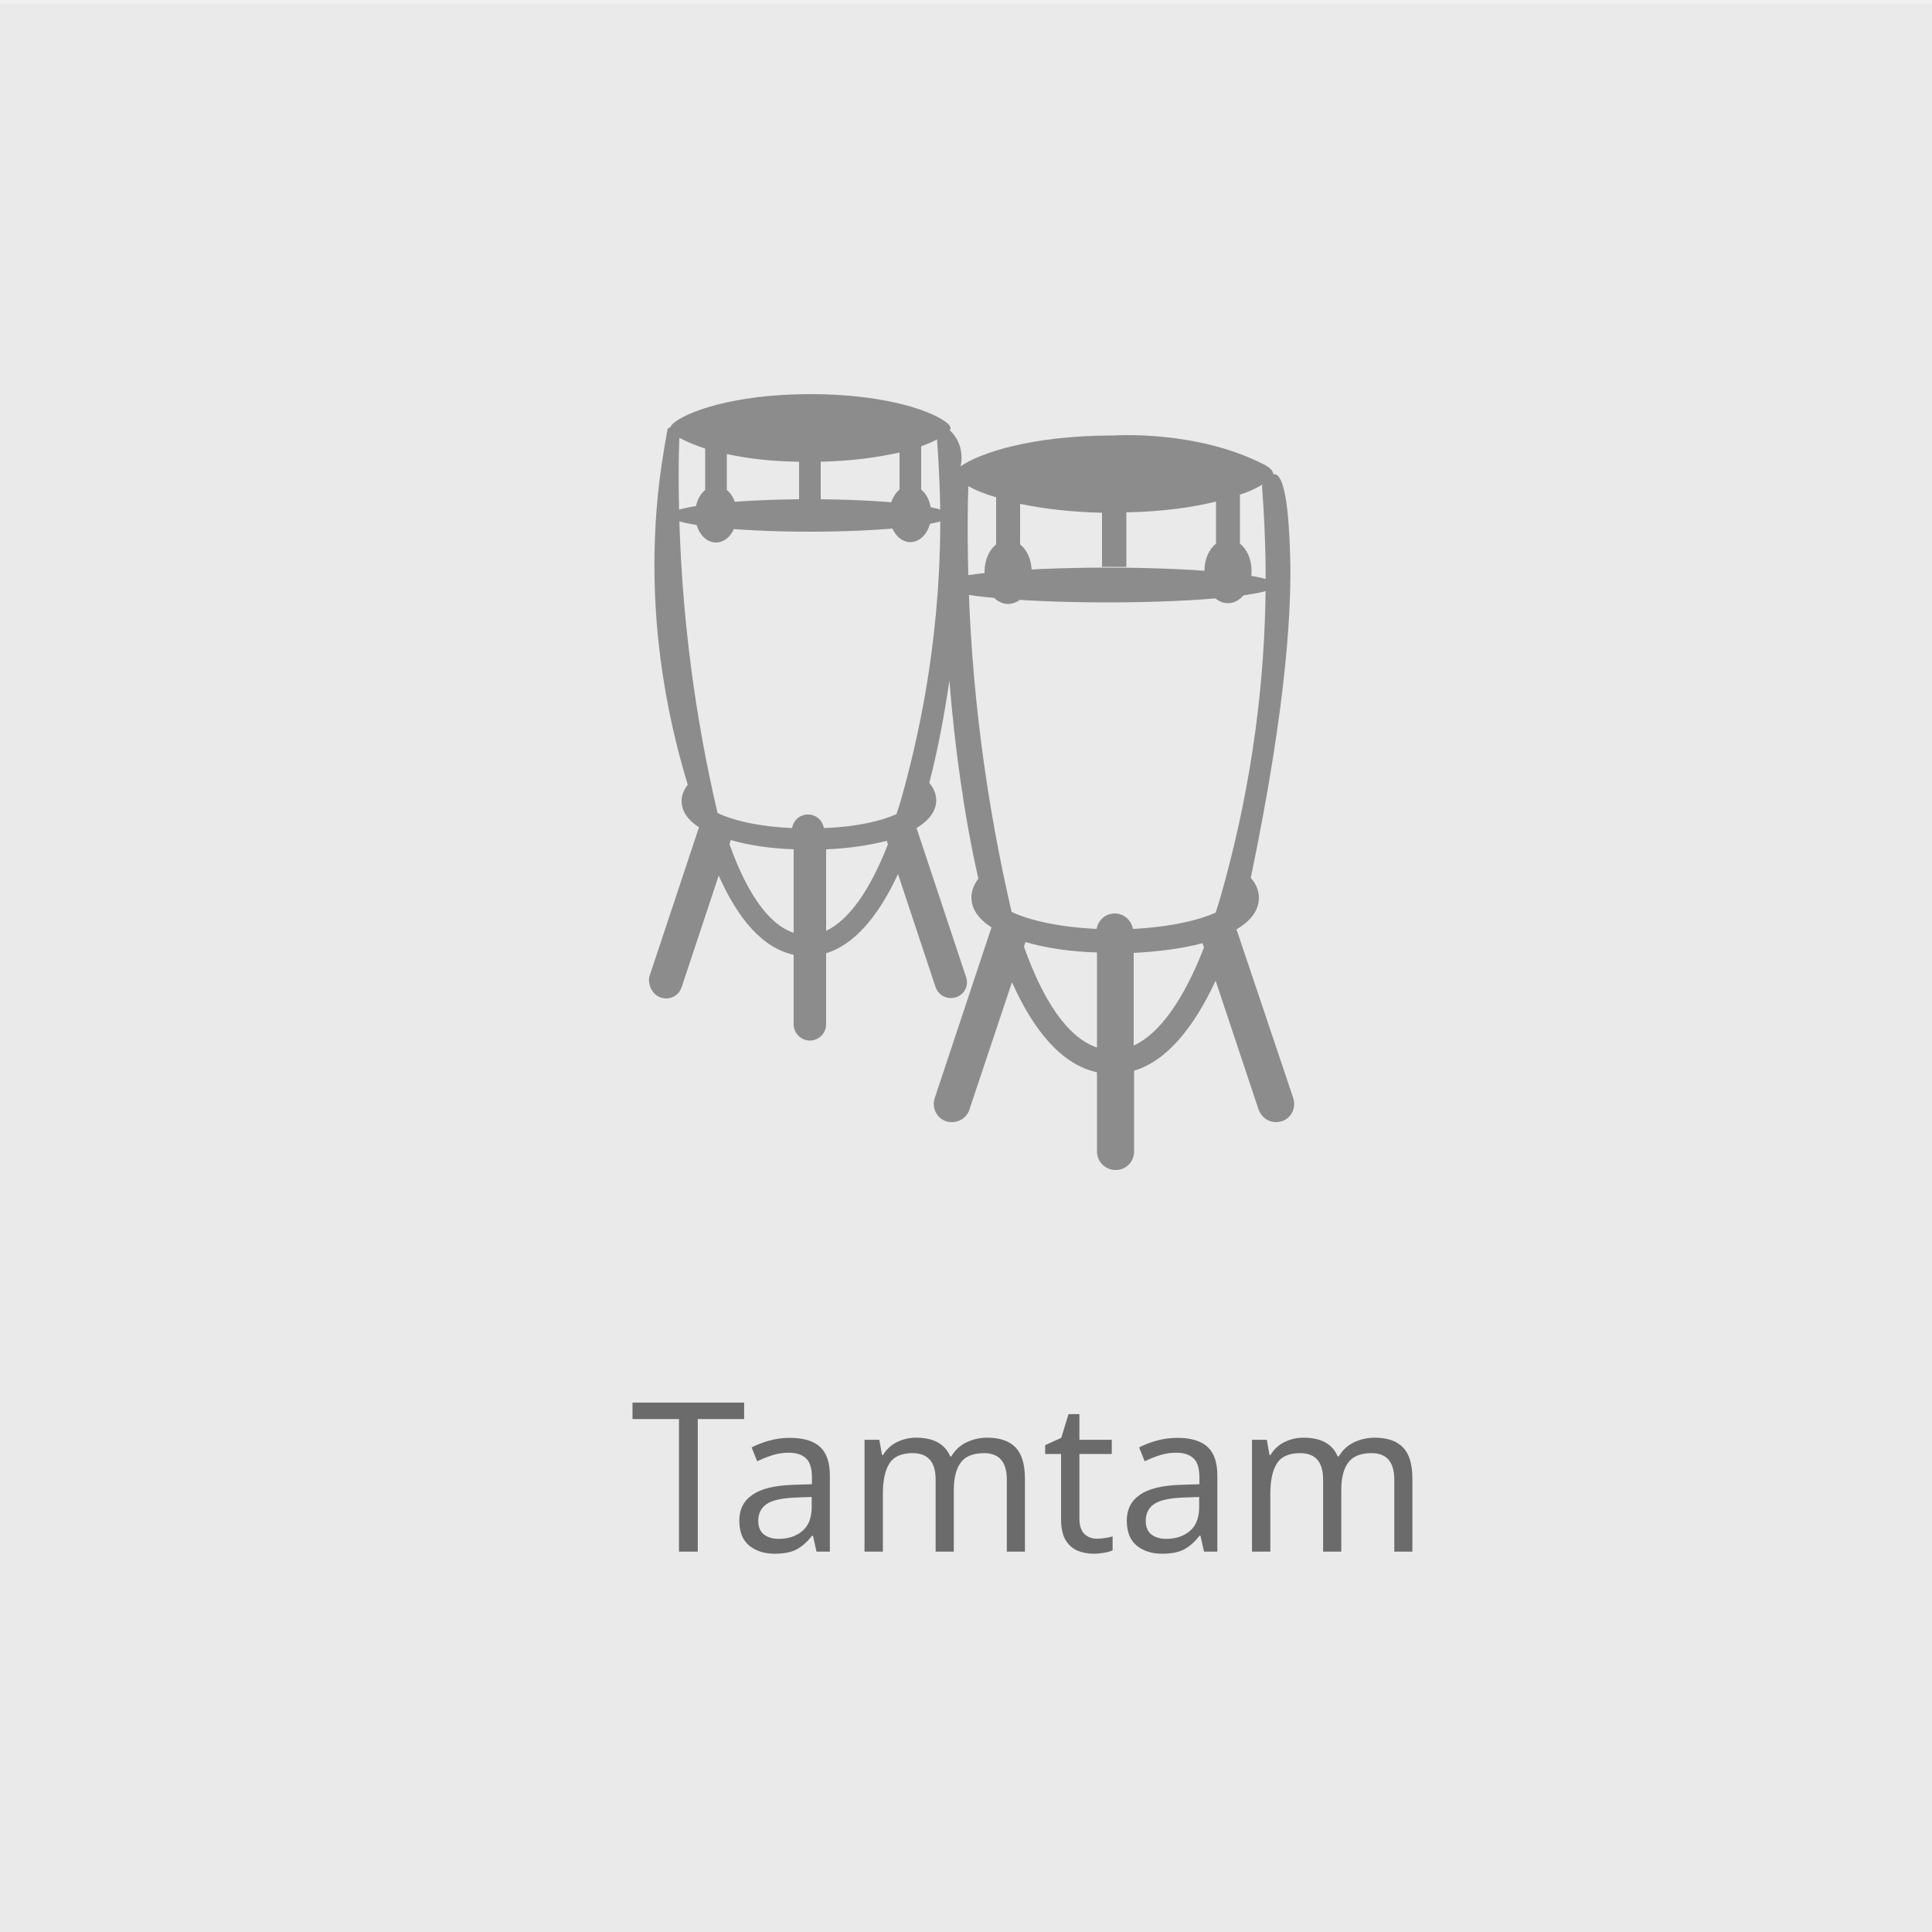
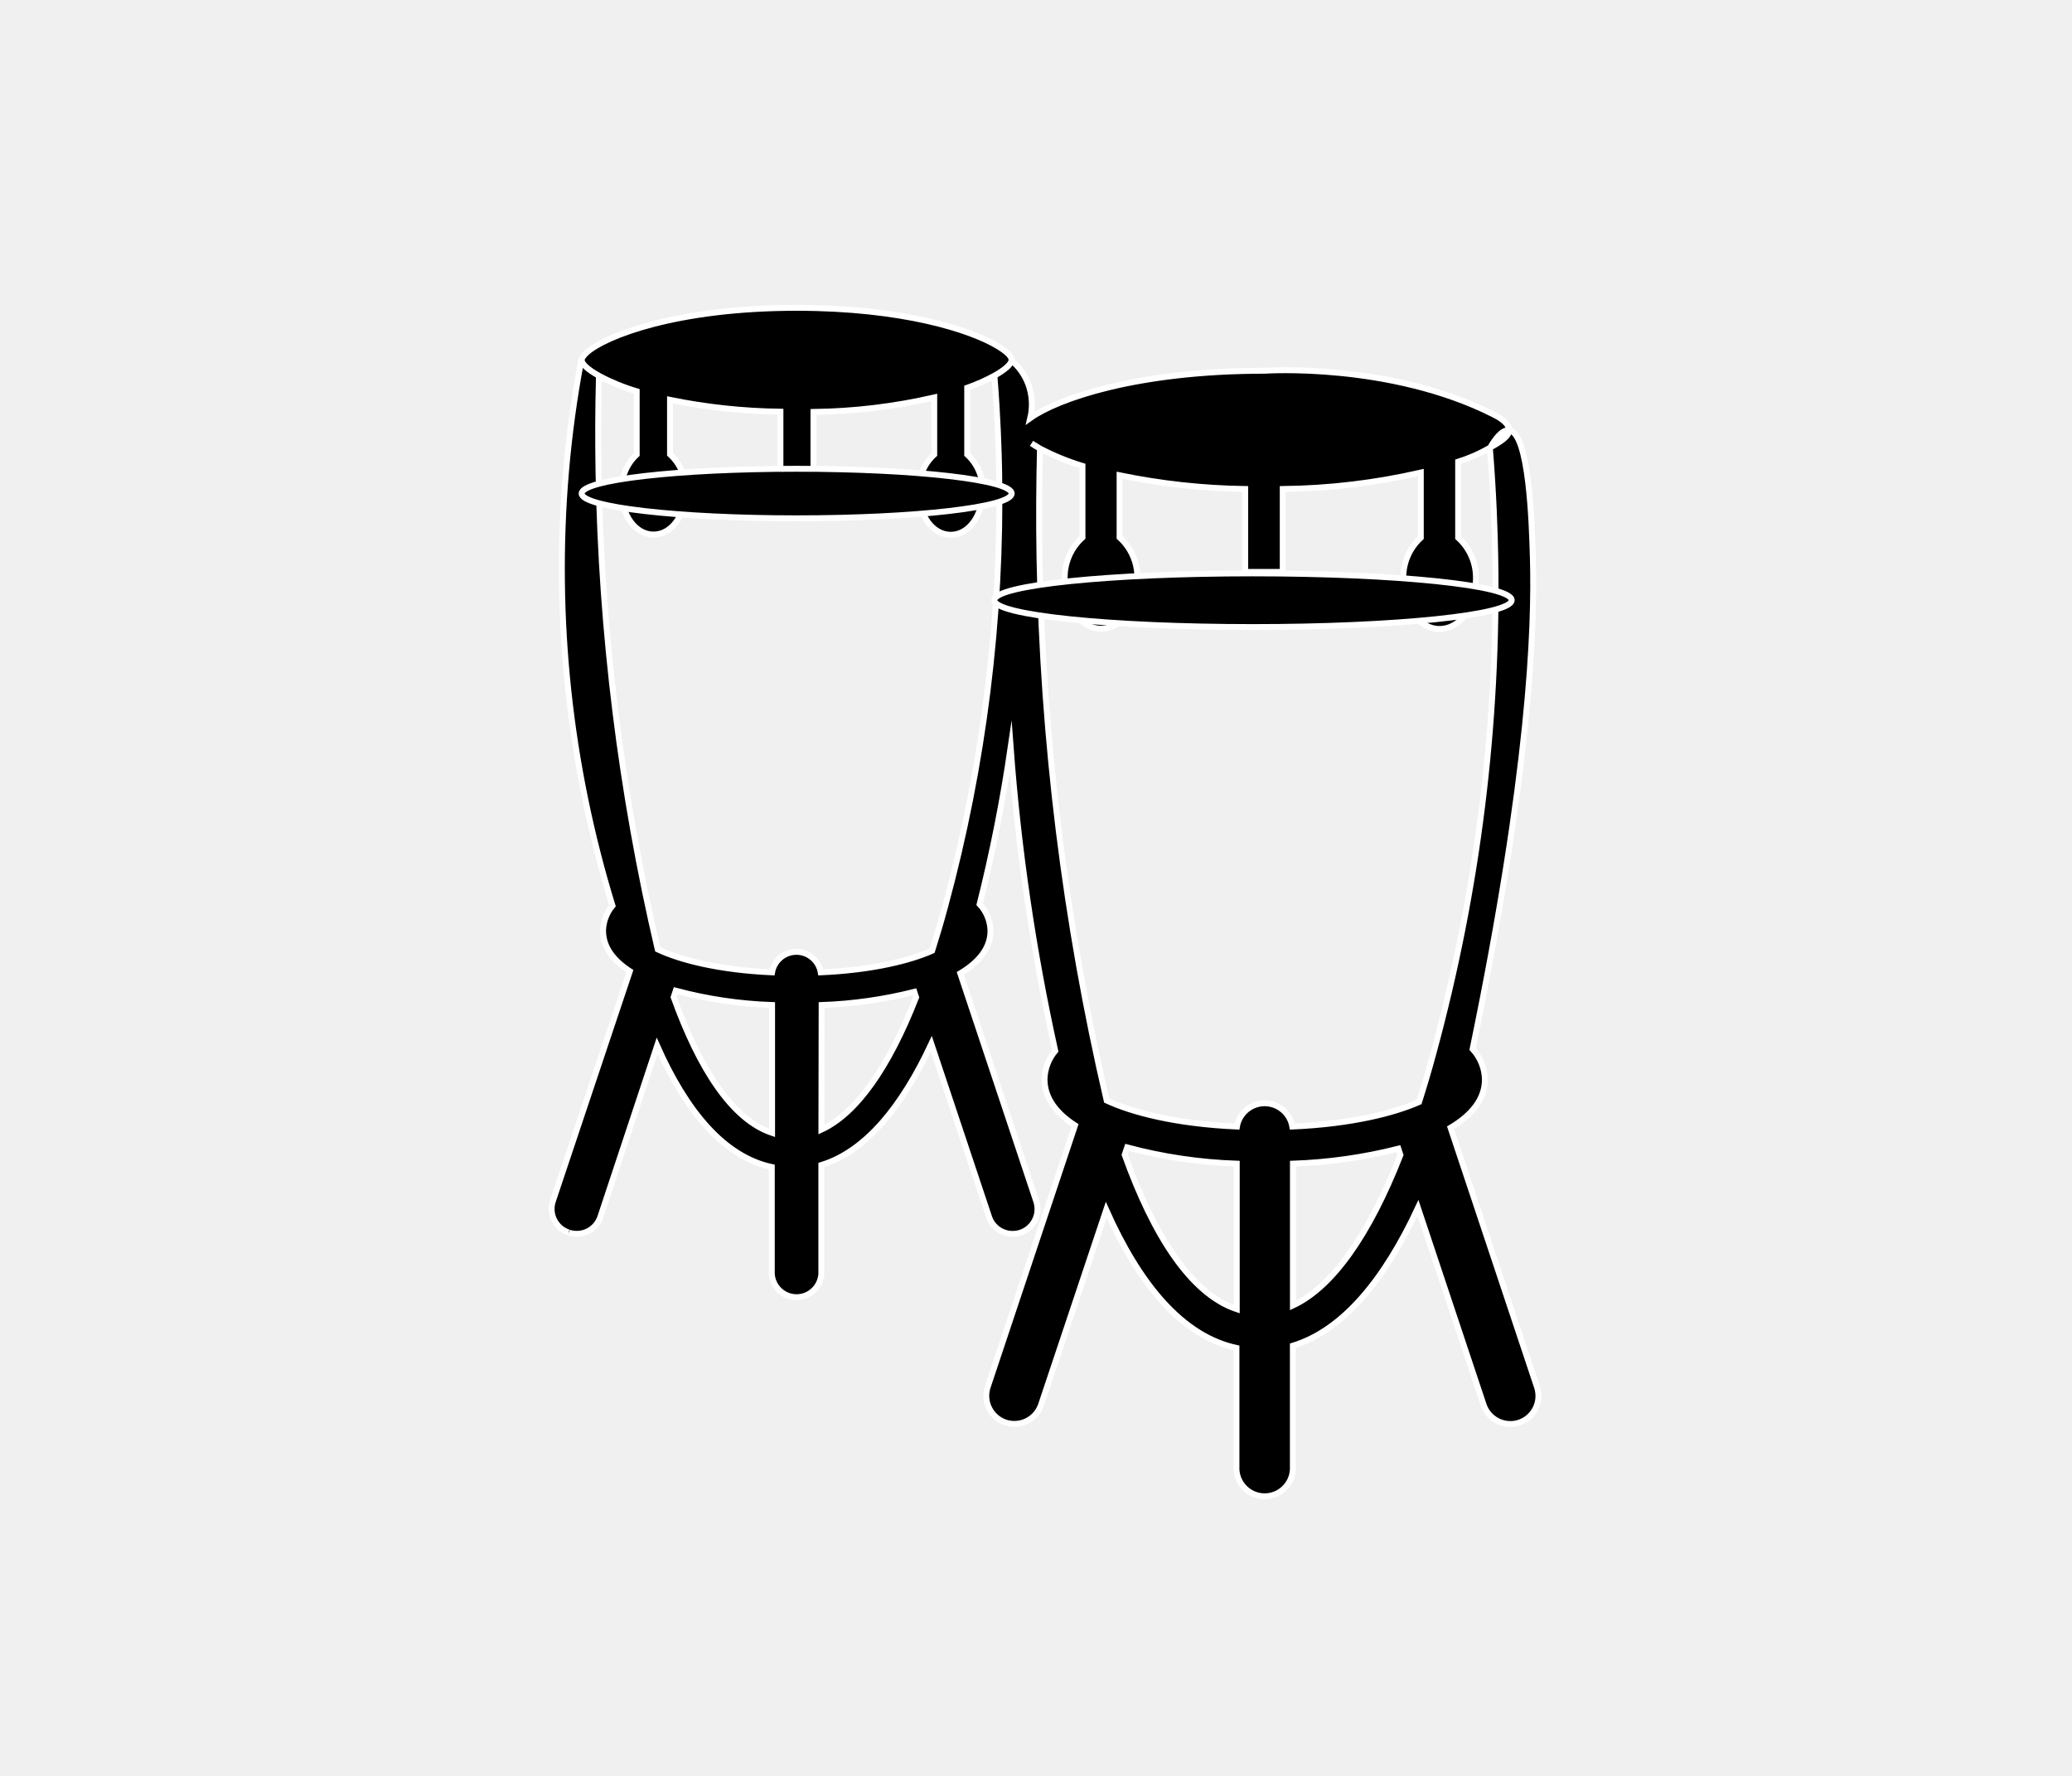
- <svg xmlns="http://www.w3.org/2000/svg" style="enable-background:new 0 0 500 500;" id="Calque_1" version="1.1" viewBox="0 0 500 500" x="0px" y="0px" xml:space="preserve">
-   <style type="text/css">
- 	.st0{fill:#EAEAEA;}
- 	.st1{fill:#8C8C8C;}
- 	.st2{fill:none;}
- 	.st3{fill:#6B6B6B;}
- 	.st4{font-family:'HelveticaNeue-CondensedBold';}
- 	.st5{font-size:54px;}
- 	.st6{fill:#FFFFFF;}
- 	.st7{fill:#EAEAEA;stroke:#8C8C8C;stroke-width:7;stroke-miterlimit:10;}
- 	.st8{fill:#070707;}
- 	.st9{fill:none;stroke:#8C8C8C;stroke-width:7;stroke-miterlimit:10;}
- 	.st10{fill:none;stroke:#8C8C8C;stroke-width:10;stroke-miterlimit:10;}
- 	.st11{fill:#8C8C8C;stroke:#8C8C8C;stroke-width:3;stroke-miterlimit:10;}
- 	.st12{fill:none;stroke:#8C8C8C;stroke-width:8;stroke-miterlimit:10;}
- 	.st13{fill:none;stroke:#8E8E8E;stroke-width:6;stroke-miterlimit:10;}
- 	.st14{fill:#8E8E8E;}
- 	.st15{fill:#505050;}
- 	.st16{fill:none;stroke:#8E8E8E;stroke-width:2;stroke-miterlimit:10;}
- 	.st17{fill:#8C8C8C;stroke:#8C8C8C;stroke-width:2;stroke-miterlimit:10;}
- 	.st18{fill:#8C8C8C;stroke:#FFFFFF;stroke-width:2;stroke-miterlimit:10;}
- 	.st19{fill:none;stroke:#FFFFFF;stroke-width:2;stroke-miterlimit:10;}
- 	.st20{fill:none;stroke:#8C8C8C;stroke-miterlimit:10;}
- 	.st21{fill:none;stroke:#8C8C8C;stroke-width:13;stroke-miterlimit:10;}
- 	.st22{fill:#EAEAEA;stroke:#8C8C8C;stroke-width:8;stroke-miterlimit:10;}
- 	.st23{fill:none;stroke:#8C8C8C;stroke-width:4;stroke-miterlimit:10;}
- 	.st24{fill:#8C8C8C;stroke:#8C8C8C;stroke-width:0.75;stroke-miterlimit:10;}
- 	.st25{fill:none;stroke:#8C8C8C;stroke-width:9;stroke-miterlimit:10;}
- 	.st26{fill:#8C8C8C;stroke:#8C8C8C;stroke-width:0.5;stroke-miterlimit:10;}
- 	.st27{stroke:#8C8C8C;stroke-width:8;stroke-miterlimit:10;}
- 	.st28{fill:#8C8C8C;stroke:#8C8C8C;stroke-miterlimit:10;}
- 	.st29{fill:none;stroke:#8C8C8C;stroke-width:11;stroke-miterlimit:10;}
- 	.st30{fill:none;stroke:#8C8C8C;stroke-width:6;stroke-miterlimit:10;}
- 	.st31{stroke:#8C8C8C;stroke-width:6;stroke-miterlimit:10;}
- 	.st32{fill:#8C8C8C;stroke:#8C8C8C;stroke-width:4;stroke-miterlimit:10;}
- 	.st33{fill:#8C8C8C;stroke:#8C8C8C;stroke-width:1.05;stroke-miterlimit:10;}
- 	.st34{fill:#D6D6D6;}
- 	.st35{fill:none;stroke:#EAEAEA;stroke-width:5;stroke-miterlimit:10;}
- 	.st36{fill:#8C8C8C;stroke:#8C8C8C;stroke-width:10;stroke-miterlimit:10;}
- 	.st37{fill:none;stroke:#CECECE;stroke-width:2;stroke-miterlimit:10;}
- 	.st38{fill:none;stroke:#FFFFFF;stroke-width:4;stroke-miterlimit:10;}
- 	.st39{fill-rule:evenodd;clip-rule:evenodd;fill:#8C8C8C;}
- 	.st40{fill:#8C8C8C;stroke:#8C8C8C;stroke-width:8;stroke-miterlimit:10;}
- 	.st41{fill:#8C8C8C;stroke:#8C8C8C;stroke-width:7;stroke-miterlimit:10;}
- 	.st42{fill:#DBDBDB;stroke:#8C8C8C;stroke-width:7;stroke-miterlimit:10;}
- 	.st43{fill:none;stroke:#8C8C8C;stroke-width:5;stroke-miterlimit:10;}
- 	.st44{fill:none;stroke:#8C8C8C;stroke-width:3;stroke-miterlimit:10;}
- 	.st45{clip-path:url(#SVGID_2_);fill:#8C8C8C;}
- 	.st46{clip-path:url(#SVGID_2_);fill:none;stroke:#8C8C8C;stroke-width:8;stroke-miterlimit:10;}
- 	.st47{clip-path:url(#SVGID_2_);fill:#FFFFFF;}
- 	.st48{clip-path:url(#SVGID_2_);fill:#EAEAEA;}
- 	.st49{clip-path:url(#SVGID_2_);fill:none;stroke:#8C8C8C;stroke-miterlimit:10;}
- 	.st50{fill:none;stroke:#FFFFFF;stroke-width:0.75;stroke-miterlimit:10;}
- 	.st51{fill:none;stroke:#8C8C8C;stroke-width:14;stroke-miterlimit:10;}
- 	.st52{fill:none;stroke:#EAEAEA;stroke-width:2;stroke-miterlimit:10;}
- 	.st53{fill:none;stroke:#8C8C8C;stroke-width:2;stroke-miterlimit:10;}
- </style>
-   <rect class="st0" height="500" width="500" x="0" y="1" />
-   <g>
-     <rect class="st2" height="144" width="500" x="1" y="363" />
-     <text class="st3 st4 st5" transform="matrix(1 0 0 1 163.1431 401.5557)">Tamtam</text>
-   </g>
-   <g>
-     <path class="st1" d="M171.1,258.2c0.4,0.1,0.9,0.2,1.3,0.2c1.8,0,3.4-1.1,4-2.9l9.6-28.9c4.9,11,11.2,18.7,19.4,20.5v18   c0,2.3,1.9,4.2,4.2,4.2s4.2-1.9,4.2-4.2v-18.4c7.5-2.3,13.7-9.9,18.6-20.5l9.7,29.2c0.6,1.8,2.2,2.9,4,2.9c0.4,0,0.9-0.1,1.3-0.2   c2.2-0.7,3.4-3.1,2.6-5.3l-12.8-38.5c3.1-1.9,5.1-4.3,5.1-7.2c0-1.2-0.4-2.8-1.8-4.5c2.2-8.5,3.9-17.5,5.2-26.5   c1.3,16.3,3.7,34.6,7.5,51.3c-1.4,1.8-1.8,3.6-1.8,4.8c0,3.1,1.9,5.7,5.2,7.8l-14.7,44.2c-0.8,2.5,0.5,5.2,3,6   c0.5,0.2,1,0.2,1.5,0.2c2,0,3.9-1.3,4.5-3.3l11-32.9c5.6,12.5,12.8,21.3,22,23.3v20.5c0,2.6,2.1,4.8,4.8,4.8s4.8-2.1,4.8-4.8v-20.9   c8.6-2.6,15.5-11.3,21.1-23.3l11.1,33.3c0.7,2,2.5,3.3,4.5,3.3c0.5,0,1-0.1,1.5-0.2c2.5-0.8,3.8-3.5,3-6L320,240.5   c3.6-2.1,5.8-4.8,5.8-8.2c0-1.3-0.4-3.2-2.1-5.1c9.7-46.7,10.5-71,10.2-83c-0.2-5.7-0.6-21-4-21.5c-1.2-0.2-2.4,1.5-3.3,3   c0.6,7.8,0.8,14.2,0.9,18.5c0.7,37.9-6.1,67.4-10.4,83.5c-0.8,3-1.6,5.8-2.5,8.5c-4.3,1.9-11.5,3.7-21.4,4.2c-0.4-2.2-2.3-4-4.7-4   c-2.4,0-4.3,1.7-4.7,4c-10.4-0.5-17.8-2.4-22-4.4c-6.3-27.2-10.8-58-11.3-91.7c-0.1-6.3-0.1-12.4,0.1-18.5c-0.5-0.3-1-0.6-1.4-0.9   c0.4,0.3,0.9,0.6,1.4,0.9c1.7,1,4.1,2,7.2,2.9v2.5v2.5v7.2c-1.8,1.4-3,4-3,7.1c0,4.7,2.7,8.3,6.1,8.3c3.4,0,6.1-3.7,6.1-8.3   c0-3.1-1.2-5.7-3-7.1v-5.6v-2.4v-2.5c5.7,1.2,12.8,2.1,21.2,2.3v2.4v2.4v9.2h6.3v-9.2V135v-2.4c9.5-0.2,17.2-1.3,23.2-2.8v2.5v2.4   v6c-1.8,1.4-3,4-3,7.1c0,4.7,2.7,8.3,6.1,8.3c3.4,0,6.1-3.7,6.1-8.3c0-3.1-1.2-5.7-3-7.1V133v-2.5V128c2.3-0.7,4.1-1.6,5.3-2.3   c1.9-1.1,3.3-1.9,3.3-3c0-1.3-2-2.3-2.6-2.6c-17.5-8.9-38.7-7.4-38.7-7.4c-21.6,0-35,4.7-39.6,8c0.2-0.9,0.6-3.2-0.4-5.8   c-0.8-2.1-2.1-3.3-2.8-3.9c-4.2-0.2-6.3-0.1-6.5,0.5c-0.1,0.5,1.1,1.2,3.6,2.1c0.5,6.9,0.7,12.5,0.8,16.3   c0.6,33.2-5.3,59.1-9.1,73.4c-0.7,2.6-1.4,5.1-2.2,7.4c-3.8,1.7-10.1,3.3-18.8,3.6c-0.3-2-2-3.5-4.1-3.5c-2.1,0-3.8,1.5-4.1,3.5   c-9.1-0.4-15.6-2.1-19.3-3.9c-5.6-23.9-9.5-50.9-10-80.6c-0.1-5.5-0.1-10.9,0.1-16.2c0.4-0.7,0.6-1.5,0.3-2.1   c-0.5-0.9-1.9-1.4-3.3-0.6c-1.1,5.9-2.1,12.2-2.7,18.9c-2.6,29.1,2.1,54.3,7.9,73.3c-1.3,1.6-1.6,3.1-1.6,4.2c0,2.7,1.7,5,4.5,6.8   l-12.9,38.8C167.7,255.1,168.9,257.5,171.1,258.2 M293.4,246.6c6.3-0.3,12.5-1.1,17.8-2.5l0.4,1.1c-5.3,13.6-11.5,22.3-18.2,25.4   V246.6z M265.4,243.8c5.4,1.6,11.9,2.5,18.5,2.7v24.6c-7.7-2.6-14-12.3-18.9-26.1L265.4,243.8z M213.8,219.8c5.5-0.2,11-1,15.7-2.2   l0.3,0.9c-4.7,12-10.1,19.6-16,22.4V219.8z M189.1,217.4c4.8,1.4,10.5,2.2,16.3,2.4v21.6c-6.7-2.2-12.3-10.8-16.6-22.9L189.1,217.4   z" />
-     <path class="st1" d="M176.2,113.5c1.5,0.8,3.6,1.7,6.3,2.6v2.2v2.2v6.3c-1.6,1.3-2.6,3.6-2.6,6.3c0,4.1,2.4,7.3,5.4,7.3   s5.4-3.2,5.4-7.3c0-2.7-1-5-2.6-6.3v-5v-2.1v-2.2c5,1.1,11.2,1.9,18.7,2v2.1v2.1v8.1h5.6v-8.1v-2.1v-2.1c8.3-0.2,15.1-1.2,20.4-2.4   v2.2v2.1v5.3c-1.6,1.3-2.6,3.6-2.6,6.3c0,4.1,2.4,7.3,5.4,7.3s5.4-3.2,5.4-7.3c0-2.7-1-5-2.6-6.3V120v-2.2v-2.3   c1.9-0.7,3.5-1.4,4.7-2.1c1.9-1,2.9-2,2.9-2.6c0-0.6-0.8-1.4-2.3-2.3c-4.6-2.8-16.1-6.5-34-6.5c-20.3,0-32.4,4.8-35.5,7.6   c-0.5,0.5-0.8,0.9-0.8,1.2C173.3,111.5,174.3,112.4,176.2,113.5" />
-     <path class="st1" d="M245.9,133.4c0,2.3-16.3,4.2-36.3,4.2s-36.3-1.9-36.3-4.2c0-2.3,16.3-4.2,36.3-4.2S245.9,131.1,245.9,133.4" />
-     <path class="st1" d="M330.3,151.4c0,2.5-19.6,4.5-43.7,4.5c-24.1,0-43.7-2-43.7-4.5s19.6-4.5,43.7-4.5   C310.8,146.9,330.3,148.9,330.3,151.4" />
-   </g>
+ <svg xmlns="http://www.w3.org/2000/svg" id="Calque_1" data-name="Calque 1" viewBox="0 0 350 300">
+   <defs>
+     <style>.cls-1{stroke:#fff;stroke-miterlimit:10;}</style>
+   </defs>
+   <path class="cls-1" d="M96.09,208.22a4,4,0,0,0,1.32.21,4.19,4.19,0,0,0,4-2.86L111,176.66c4.89,11,11.23,18.74,19.37,20.49v18a4.19,4.19,0,0,0,8.37,0V196.81c7.54-2.31,13.66-9.93,18.58-20.47l9.75,29.23a4.17,4.17,0,0,0,4,2.87,4.4,4.4,0,0,0,1.33-.21,4.2,4.2,0,0,0,2.64-5.3l-12.83-38.5c3.15-1.89,5.1-4.25,5.1-7.18a6.81,6.81,0,0,0-1.83-4.51,265.89,265.89,0,0,0,5.24-26.47,360.38,360.38,0,0,0,7.53,51.25,7.76,7.76,0,0,0-1.81,4.81c0,3.13,1.94,5.71,5.15,7.78L166.84,234.3a4.76,4.76,0,0,0,3,6,4.66,4.66,0,0,0,1.5.24,4.77,4.77,0,0,0,4.52-3.25l11-32.9c5.57,12.49,12.78,21.33,22,23.32v20.51a4.77,4.77,0,0,0,9.53,0V227.33c8.57-2.62,15.54-11.29,21.13-23.28l11.09,33.26a4.76,4.76,0,0,0,4.52,3.25,4.61,4.61,0,0,0,1.5-.24,4.75,4.75,0,0,0,3-6l-14.6-43.81c3.58-2.13,5.8-4.83,5.8-8.16a7.84,7.84,0,0,0-2.08-5.14c9.65-46.71,10.53-71,10.18-83-.17-5.74-.62-21.05-4-21.52-1.18-.17-2.41,1.53-3.26,3,.63,7.8.83,14.2.91,18.53a298.33,298.33,0,0,1-10.39,83.49c-.8,3-1.63,5.76-2.48,8.45-4.29,1.89-11.46,3.71-21.41,4.15a4.75,4.75,0,0,0-9.36,0c-10.39-.46-17.76-2.42-22-4.4a439,439,0,0,1-11.35-91.69c-.11-6.27-.07-12.43.08-18.45l-1.42-.87c.41.28.88.57,1.42.87a41.16,41.16,0,0,0,7.18,2.94V90.79a9.09,9.09,0,0,0-3,7.11c0,4.66,2.7,8.31,6.14,8.31s6.13-3.65,6.13-8.31a9.12,9.12,0,0,0-3-7.11V80.29a113.06,113.06,0,0,0,21.22,2.32v14h6.34v-14A109.6,109.6,0,0,0,240,79.83v11a9.11,9.11,0,0,0-2.95,7.11c0,4.67,2.69,8.31,6.12,8.31s6.14-3.65,6.14-8.31a9.07,9.07,0,0,0-3-7.11V78a26.87,26.87,0,0,0,5.34-2.34c1.87-1.09,3.26-1.91,3.26-3,0-1.31-1.95-2.31-2.61-2.64-17.51-8.85-38.71-7.39-38.71-7.39-21.64,0-35,4.74-39.56,8a10,10,0,0,0-.37-5.83,9.76,9.76,0,0,0-2.81-3.93c-4.19-.24-6.35-.07-6.46.5s1.1,1.17,3.59,2.14c.55,6.85.73,12.48.8,16.29a262.85,262.85,0,0,1-9.14,73.38c-.7,2.61-1.43,5.06-2.18,7.43-3.77,1.66-10.07,3.26-18.82,3.65a4.17,4.17,0,0,0-8.22,0c-9.14-.41-15.62-2.14-19.32-3.88a384.16,384.16,0,0,1-10-80.59q-.14-8.26.07-16.21a2.09,2.09,0,0,0,.3-2.06,2.38,2.38,0,0,0-3.29-.64A187.54,187.54,0,0,0,95.6,79.74,193.7,193.7,0,0,0,103.46,153a6.8,6.8,0,0,0-1.59,4.23c0,2.75,1.7,5,4.52,6.84l-13,38.84a4.19,4.19,0,0,0,2.65,5.29M218.4,196.58a84.65,84.65,0,0,0,17.81-2.53l.35,1.06c-5.34,13.63-11.53,22.32-18.16,25.43Zm-28-2.75a82.22,82.22,0,0,0,18.51,2.75v24.58c-7.67-2.56-14-12.33-18.93-26.08Zm-51.61-24.05a74.32,74.32,0,0,0,15.65-2.23l.31.93c-4.69,12-10.13,19.63-16,22.35Zm-24.64-2.42a72.75,72.75,0,0,0,16.27,2.42v21.6c-6.74-2.25-12.27-10.83-16.63-22.93Z" />
+   <path class="cls-1" d="M101.24,63.52a34.88,34.88,0,0,0,6.31,2.58V76.79A8,8,0,0,0,105,83c0,4.09,2.37,7.3,5.39,7.3s5.39-3.2,5.39-7.3a8,8,0,0,0-2.6-6.25V67.55a99.74,99.74,0,0,0,18.65,2V81.87h5.58V69.59a96.42,96.42,0,0,0,20.4-2.45v9.64a8,8,0,0,0-2.6,6.25c0,4.1,2.36,7.31,5.39,7.31s5.38-3.21,5.38-7.31a8,8,0,0,0-2.6-6.25V65.51A30.61,30.61,0,0,0,168,63.45c1.88-1.05,2.87-2,2.87-2.64s-.77-1.38-2.29-2.31c-4.61-2.8-16.11-6.5-34-6.5-20.35,0-32.39,4.77-35.49,7.57-.52.49-.83.92-.83,1.25,0,.64,1,1.62,3,2.7" />
+   <path class="cls-1" d="M170.89,83.37c0,2.31-16.26,4.19-36.32,4.19s-36.32-1.88-36.32-4.19,16.27-4.18,36.32-4.18,36.32,1.87,36.32,4.18" />
+   <path class="cls-1" d="M255.35,101.39c0,2.51-19.57,4.54-43.7,4.54s-43.69-2-43.69-4.54,19.56-4.53,43.69-4.53,43.7,2,43.7,4.53" />
</svg>
